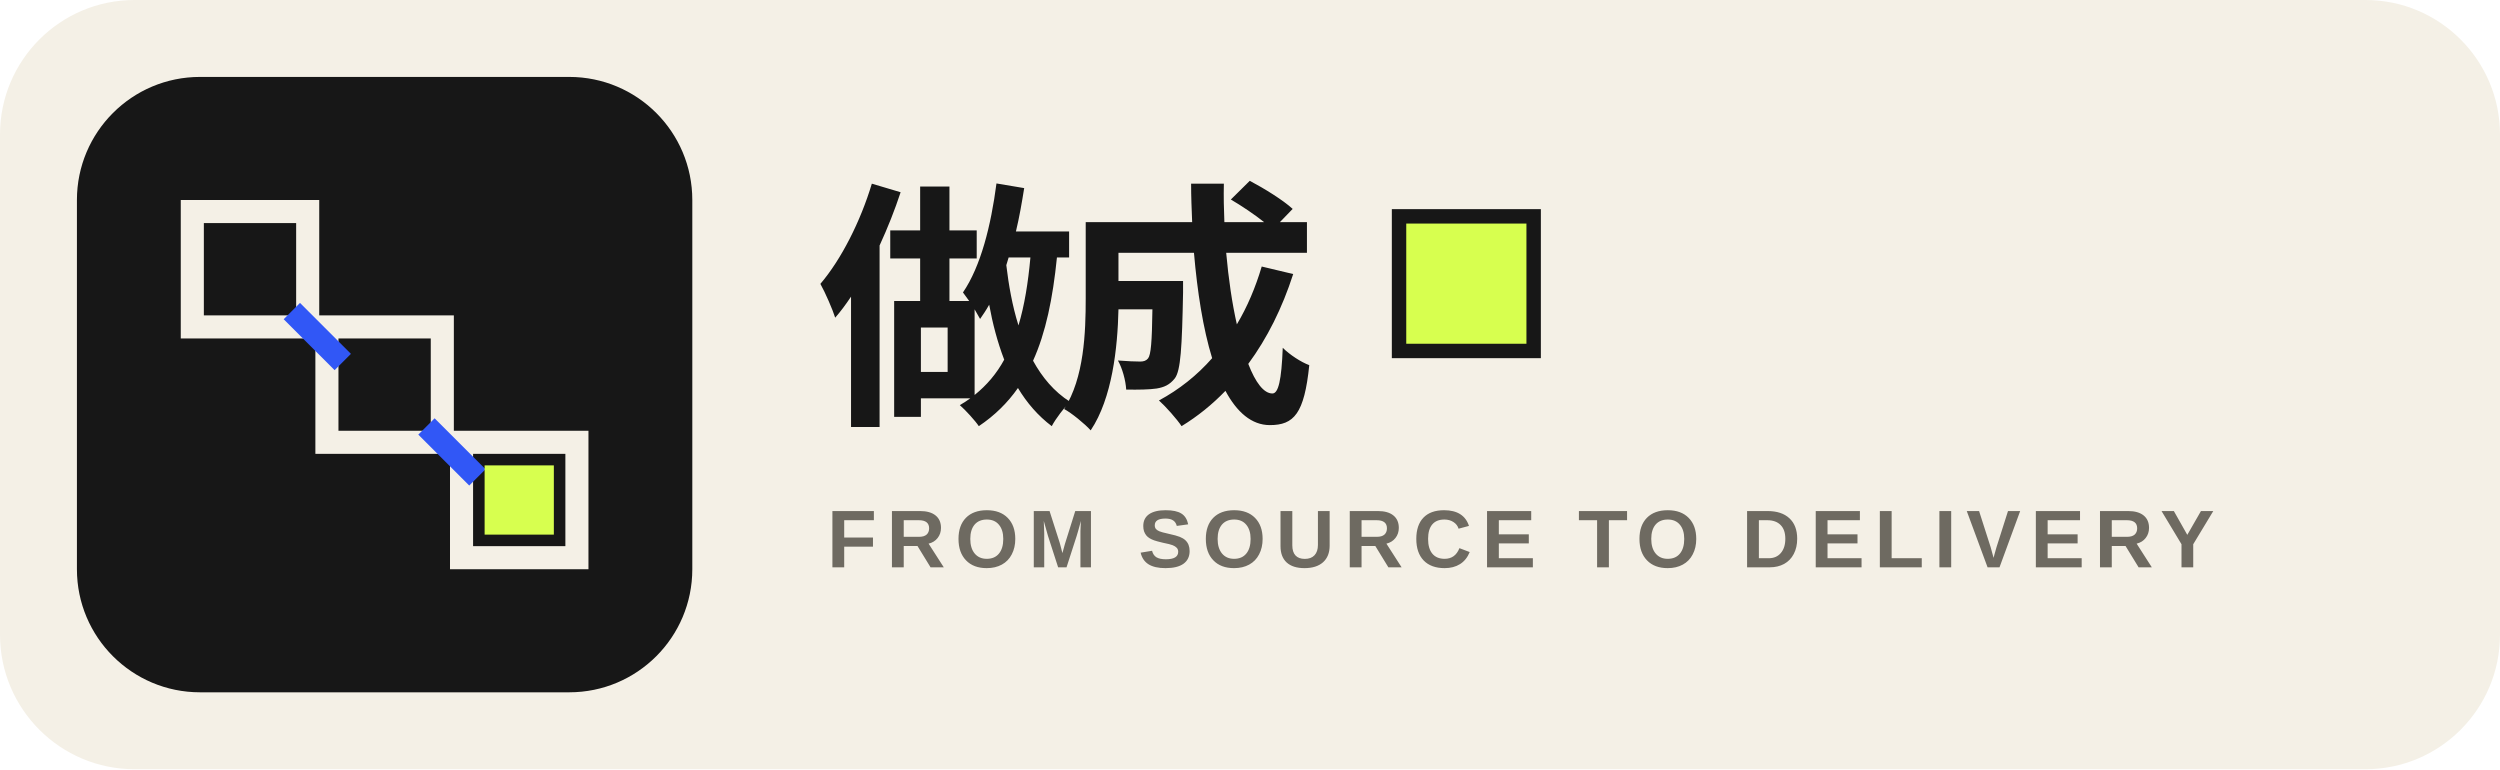
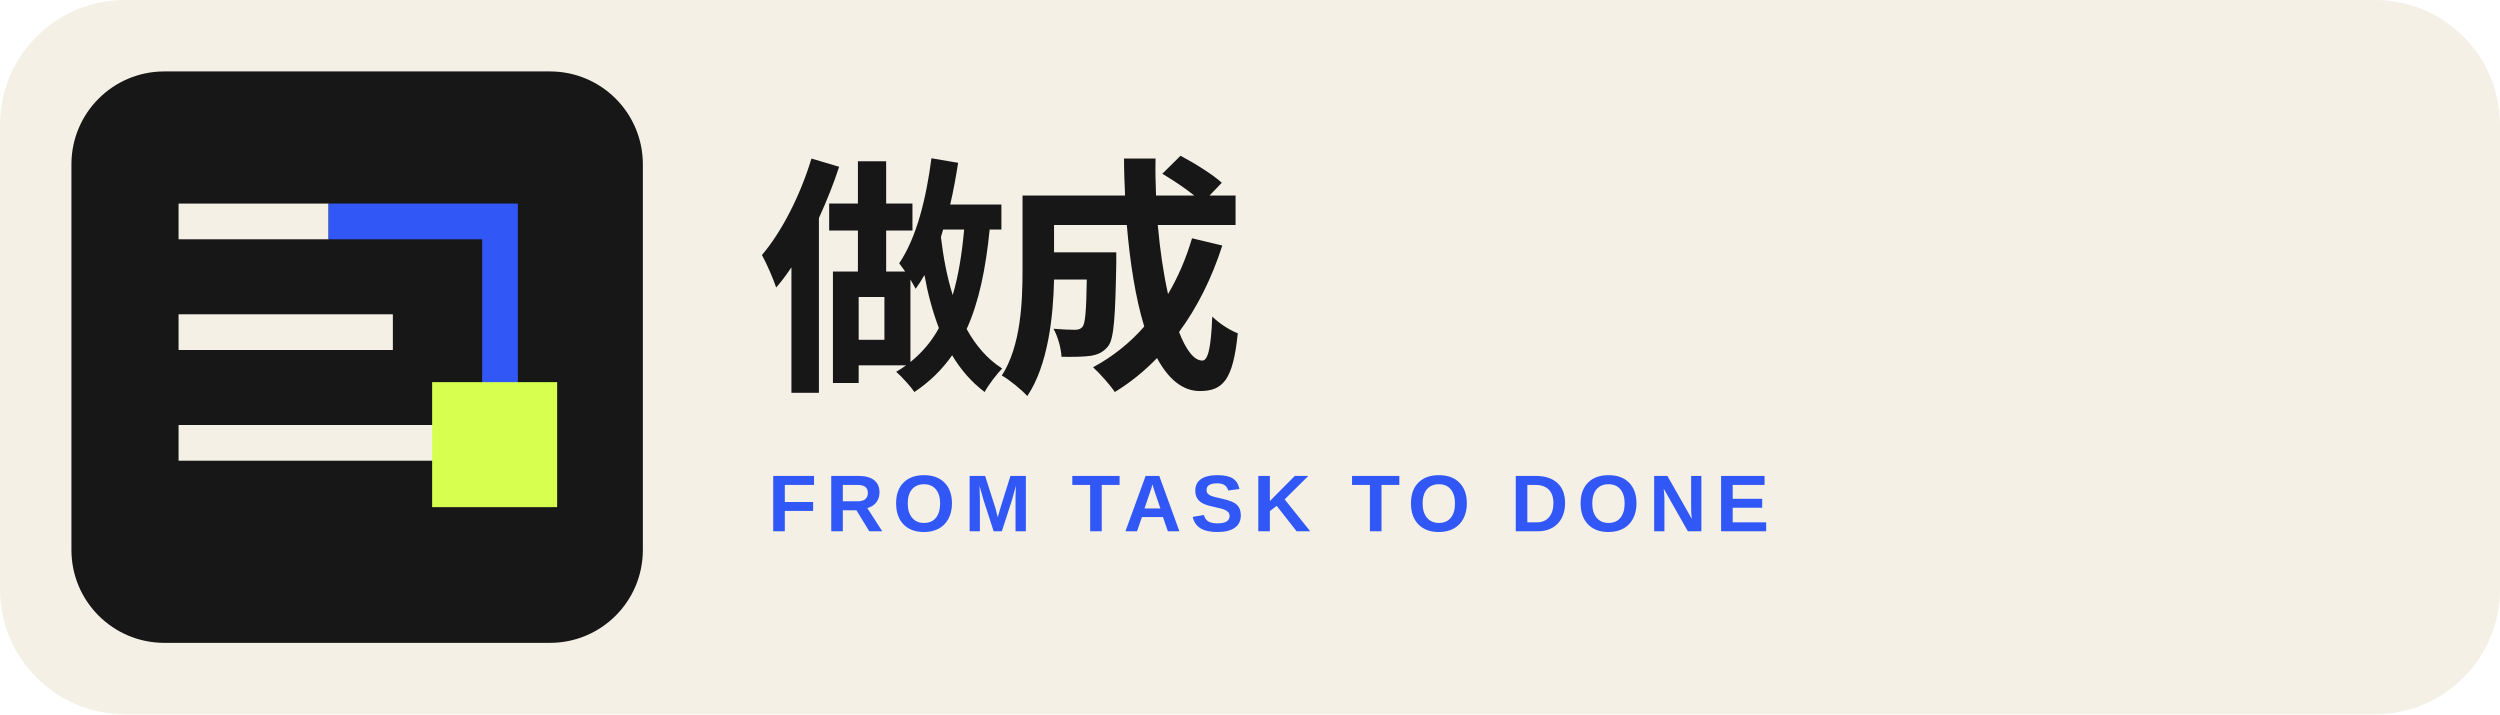
- <svg xmlns="http://www.w3.org/2000/svg" viewBox="0 0 520 160" role="img" aria-labelledby="title desc">
-   <rect width="520" height="160" rx="28" fill="#F4F0E6" />
+ <svg xmlns="http://www.w3.org/2000/svg" viewBox="0 0 560 160" role="img" aria-labelledby="title desc" data-brand-system="path-to-done-v2">
+   <rect width="560" height="160" rx="28" fill="#F4F0E6" />
  <g transform="translate(16 16) scale(.8)">
-     <rect width="160" height="160" rx="32" fill="#171717" />
-     <path d="M30 35h30v30H30zM65 65h30v30H65zM100 95h30v30h-30z" fill="none" stroke="#F4F0E6" stroke-width="6" />
-     <path d="M58 63l9 9M93 93l9 9" stroke="#3157F6" stroke-width="6" stroke-linecap="square" />
-     <rect x="106" y="101" width="18" height="18" fill="#D7FF4F" />
+     <rect width="160" height="160" rx="26" fill="#171717" />
+     <path d="M30 42h42M30 73h60M30 104h78" fill="none" stroke="#F4F0E6" stroke-width="10" />
+     <path d="M72 42h48v50" fill="none" stroke="#3157F6" stroke-width="10" />
+     <rect x="101" y="87" width="35" height="35" fill="#D7FF4F" />
  </g>
-   <text x="170" y="84" fill="#171717" font-family="Microsoft YaHei, PingFang SC, Arial Black, sans-serif" font-size="54" font-weight="900" letter-spacing="-4">做成</text>
-   <rect x="291" y="45" width="28" height="28" fill="#D7FF4F" stroke="#171717" stroke-width="3" />
-   <text x="172" y="118" fill="#6E6A61" font-family="Arial, Microsoft YaHei, sans-serif" font-size="17" font-weight="700" letter-spacing="2">FROM SOURCE TO DELIVERY</text>
+   <text x="170" y="83" fill="#171717" font-family="Microsoft YaHei, PingFang SC, Arial Black, sans-serif" font-size="56" font-weight="900" letter-spacing="-3">做成</text>
+   <text x="172" y="119" fill="#3157F6" font-family="Arial, Microsoft YaHei, sans-serif" font-size="18" font-weight="800" letter-spacing="2">FROM TASK TO DONE</text>
</svg>
